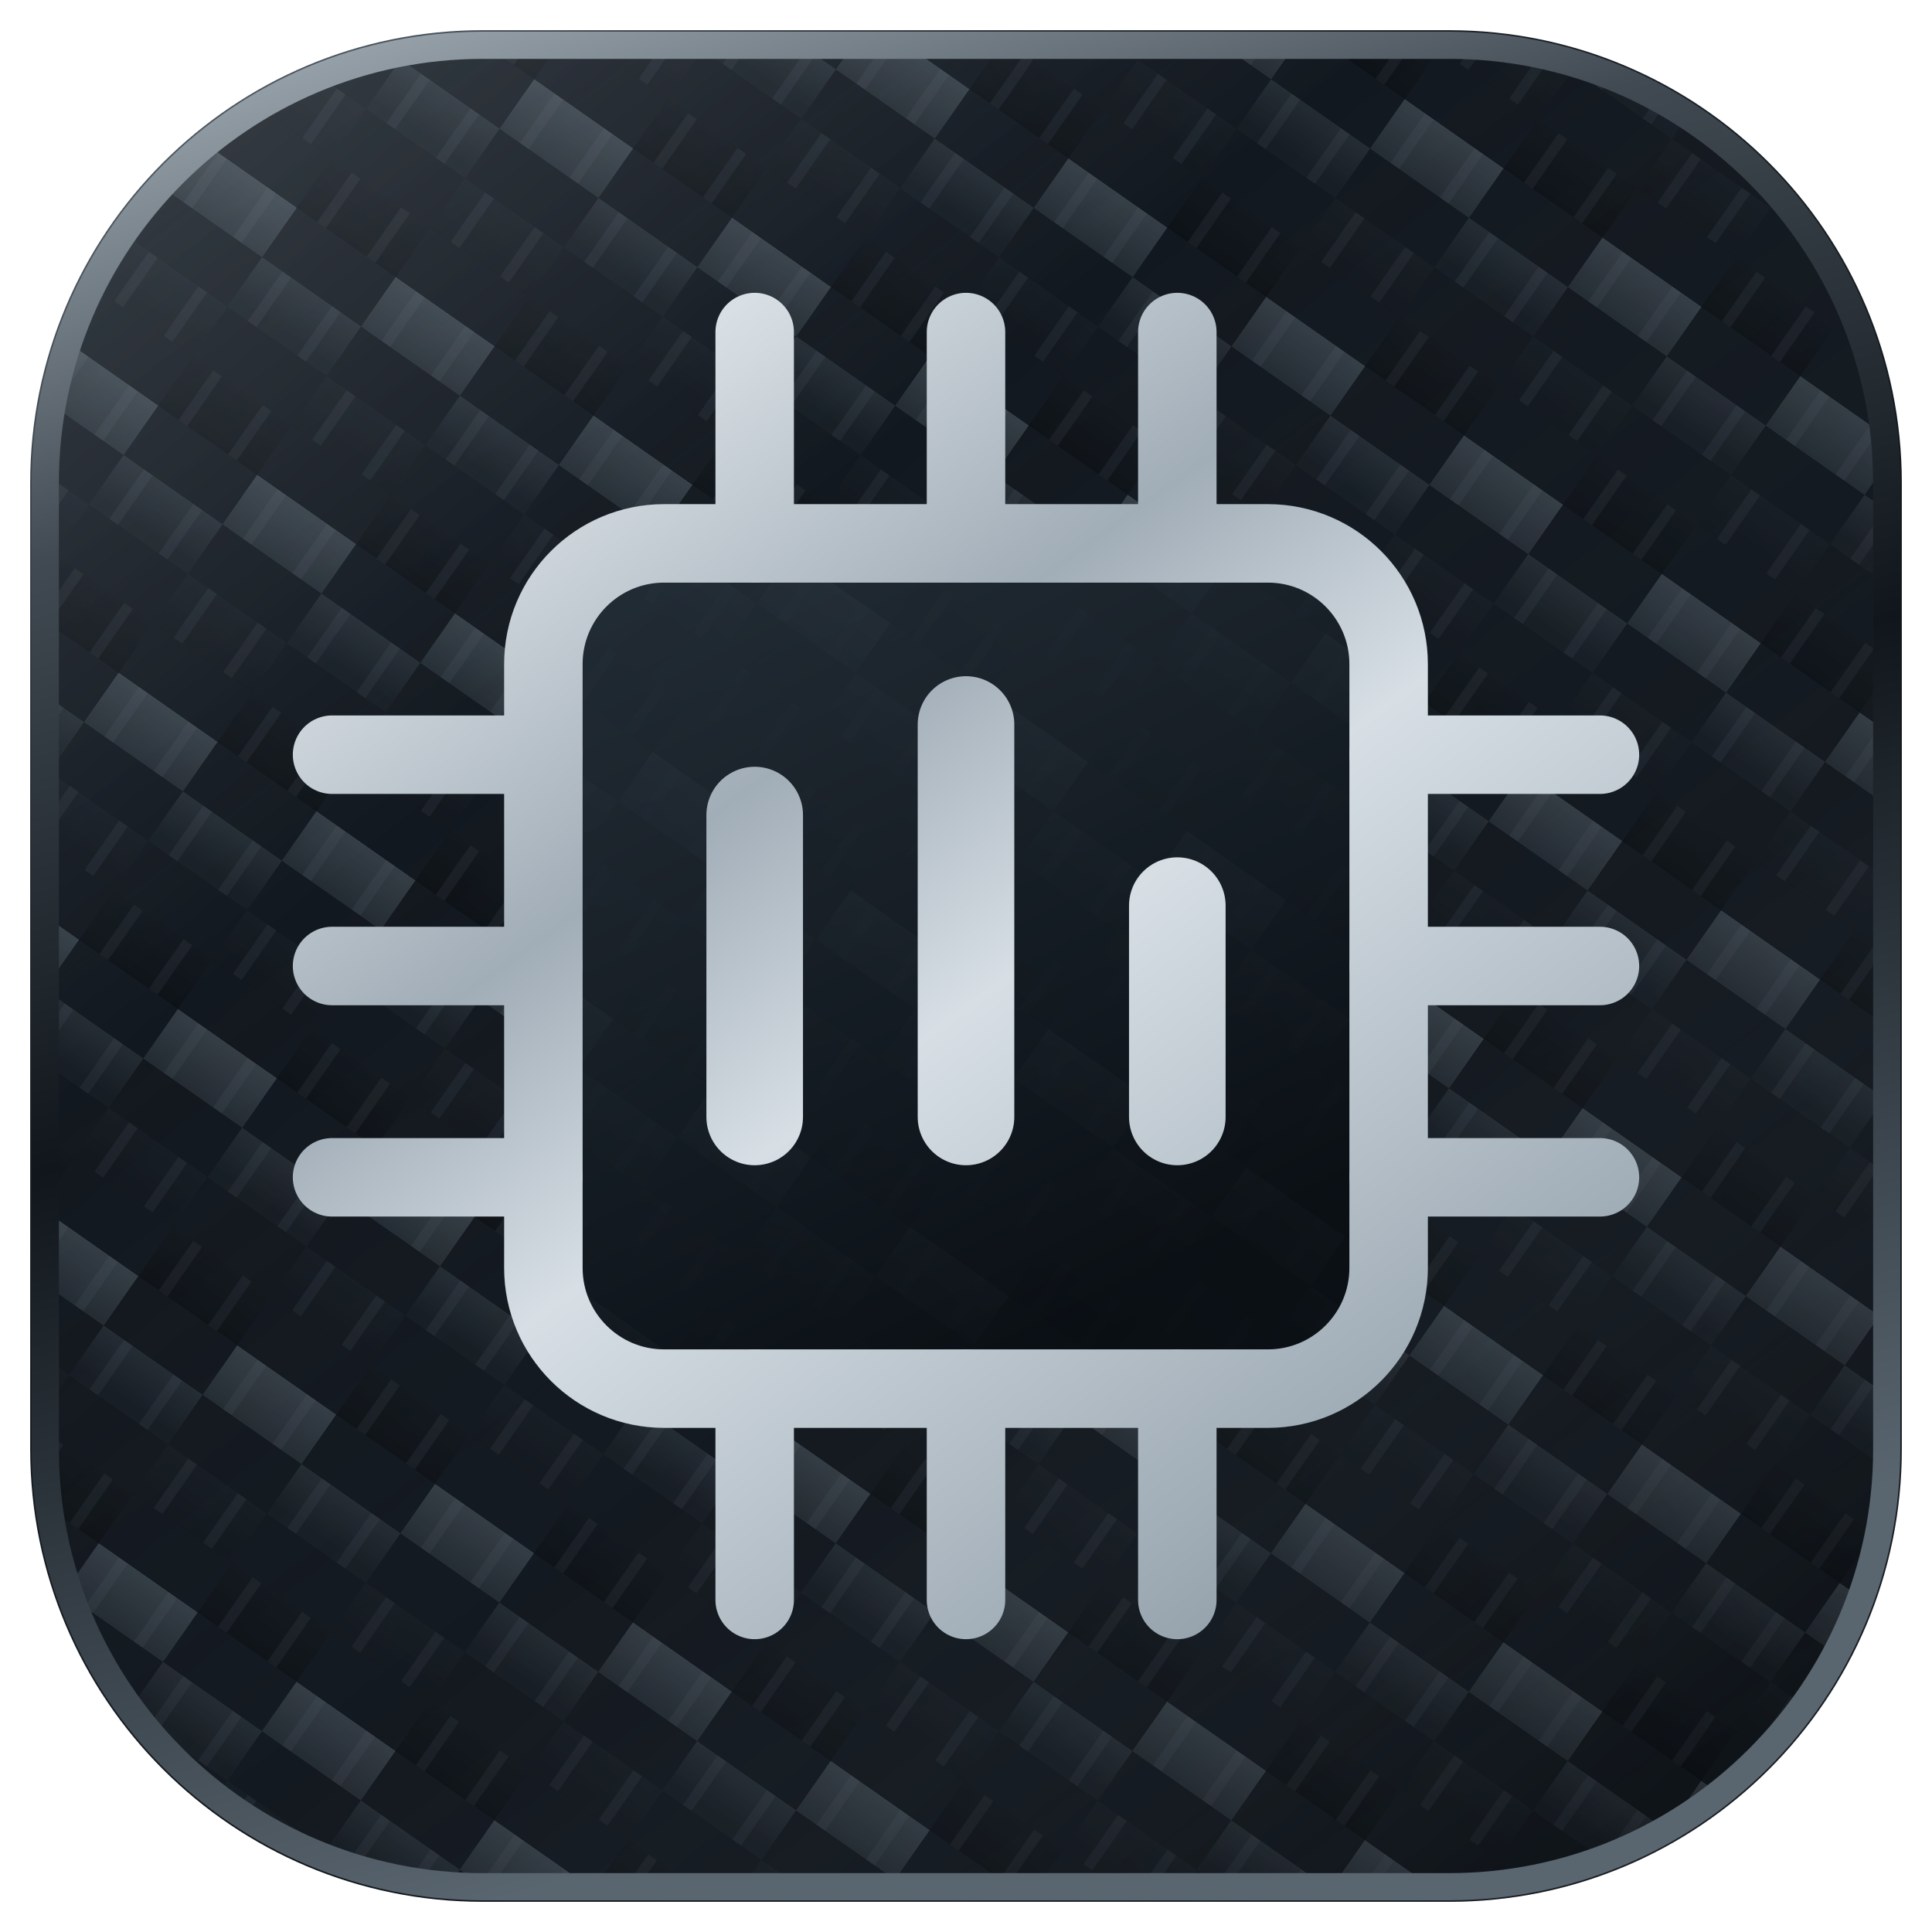
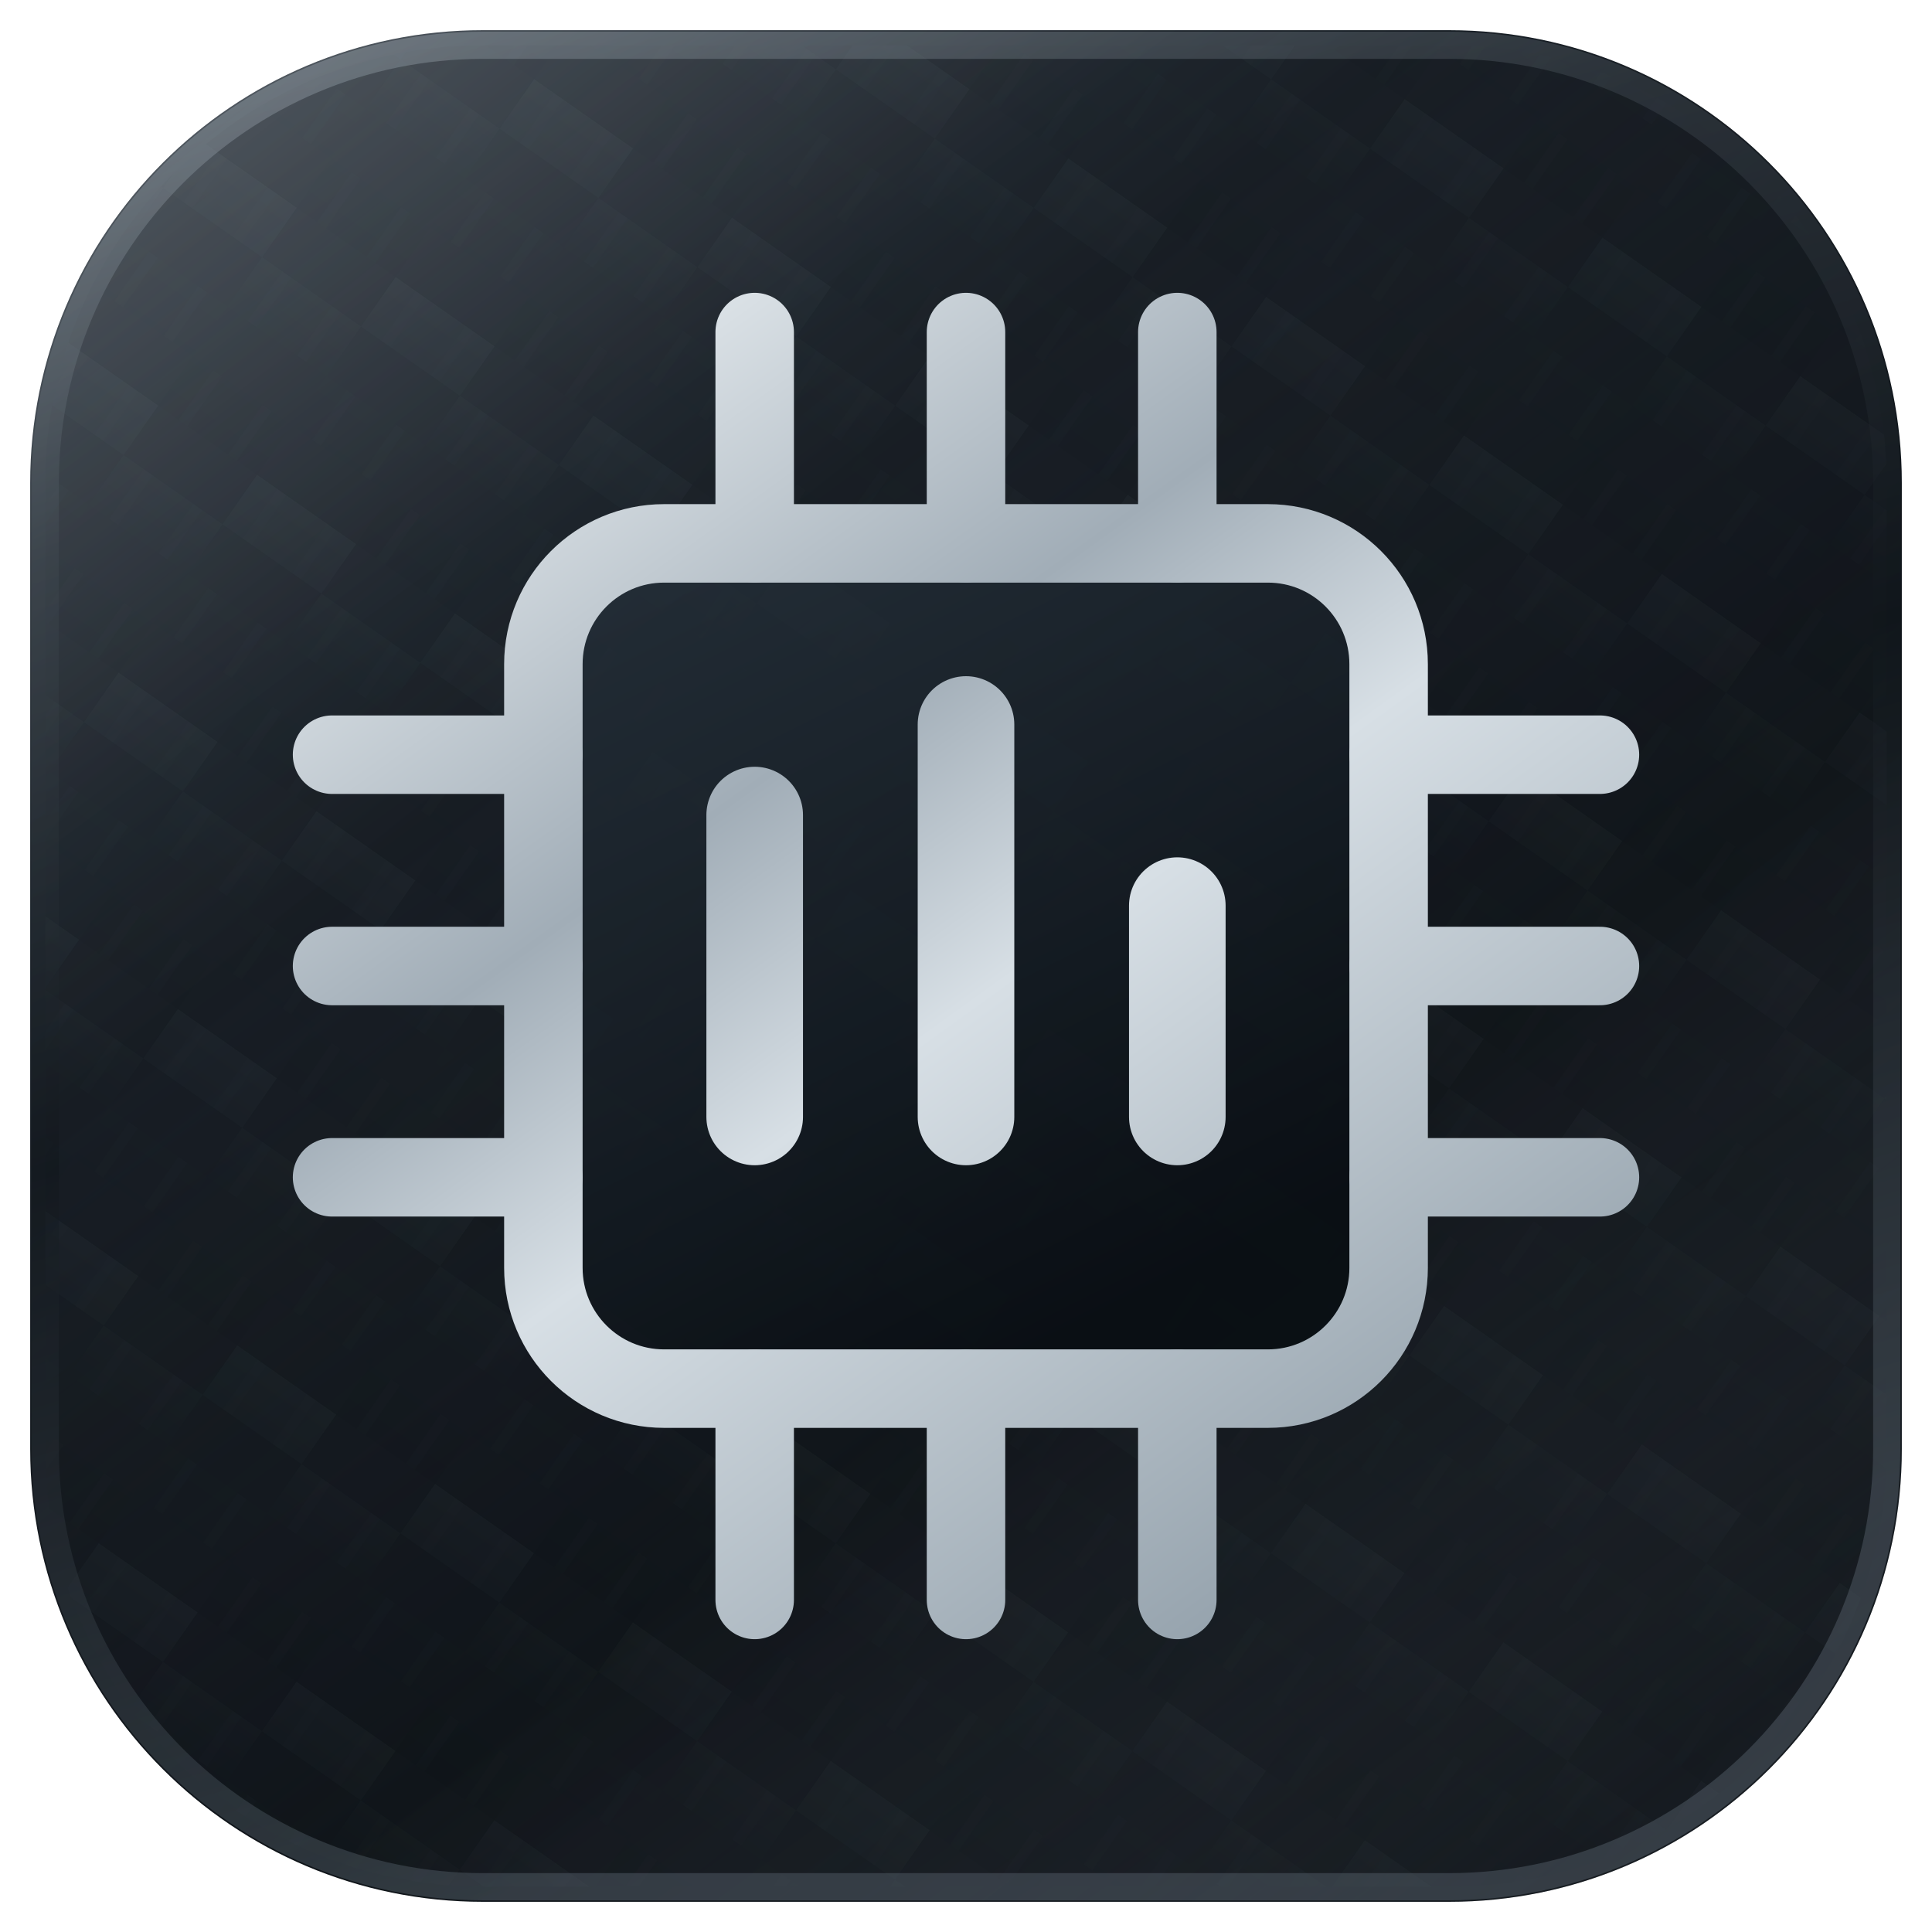
<svg xmlns="http://www.w3.org/2000/svg" viewBox="0 0 64 64" role="img" aria-labelledby="title">
  <defs>
    <linearGradient id="carbon" x1="8" y1="2" x2="53" y2="64" gradientUnits="userSpaceOnUse">
      <stop stop-color="#3c444c" />
      <stop offset=".23" stop-color="#1b2229" />
      <stop offset=".65" stop-color="#090d11" />
      <stop offset="1" stop-color="#20272e" />
    </linearGradient>
    <linearGradient id="yarn" x2="0" y2="1">
      <stop stop-color="#404a53" />
      <stop offset=".45" stop-color="#161d24" />
      <stop offset="1" stop-color="#090d12" />
    </linearGradient>
    <pattern id="weave" width="8" height="8" patternUnits="userSpaceOnUse" patternTransform="rotate(35)">
      <path fill="#10161c" d="M0 0h8v8H0z" />
      <path fill="url(#yarn)" d="M0 0h4v2H0zM4 2h4v2H4zM0 4h4v2H0zM4 6h4v2H4z" />
      <path d="M1 0v2m2-2v2m2 0v2m2-2v2M1 4v2m2-2v2m2 0v2m2-2v2" stroke="#87949f" stroke-opacity=".12" stroke-width=".35" />
    </pattern>
    <linearGradient id="sheen" x2=".8" y2="1">
      <stop stop-color="#e5edf2" stop-opacity=".15" />
      <stop offset=".36" stop-color="#c7d3dd" stop-opacity="0" />
      <stop offset=".65" stop-color="#6d7b88" stop-opacity=".06" />
      <stop offset="1" stop-color="#000000" stop-opacity=".24" />
    </linearGradient>
    <linearGradient id="rim" x2=".3" y2="1">
      <stop stop-color="#a4afb8" />
      <stop offset=".25" stop-color="#414a52" />
      <stop offset=".56" stop-color="#10161b" />
      <stop offset="1" stop-color="#59656f" />
    </linearGradient>
    <linearGradient id="metal" x1="15" y1="11" x2="46" y2="54" gradientUnits="userSpaceOnUse">
      <stop stop-color="#edf2f5" />
      <stop offset=".34" stop-color="#a1adb7" />
      <stop offset=".53" stop-color="#d7dfe5" />
      <stop offset="1" stop-color="#8c9aa5" />
    </linearGradient>
    <linearGradient id="inset" x2=".5" y2="1">
      <stop stop-color="#26313b" stop-opacity=".85" />
      <stop offset="1" stop-color="#090e13" stop-opacity=".9" />
    </linearGradient>
  </defs>
  <rect x="1" y="1" width="62" height="62" rx="15" fill="url(#carbon)" />
-   <rect x="1.5" y="1.5" width="61" height="61" rx="14.5" fill="url(#weave)" opacity=".7" />
+   <rect x="1.5" y="1.5" width="61" height="61" rx="14.5" fill="url(#weave)" opacity=".10" />
  <rect x="1" y="1" width="62" height="62" rx="15" fill="url(#sheen)" />
-   <rect x="1.5" y="1.5" width="61" height="61" rx="14.5" fill="none" stroke="url(#rim)" stroke-width=".9" />
+   <rect x="1.5" y="1.5" width="61" height="61" rx="14.5" fill="none" stroke="url(#rim)" stroke-opacity=".45" stroke-width=".9" />
  <g fill="none" stroke="url(#metal)" stroke-width="2.6" stroke-linecap="round" stroke-linejoin="round">
    <rect x="18" y="18" width="28" height="28" rx="4" fill="url(#inset)" />
    <path d="M25 11v7m7-7v7m7-7v7M25 46v7m7-7v7m7-7v7M11 25h7m-7 7h7m-7 7h7m28-14h7m-7 7h7m-7 7h7" />
    <path d="M25 37V27m7 10V24m7 13v-7" stroke-width="3.2" />
  </g>
</svg>
